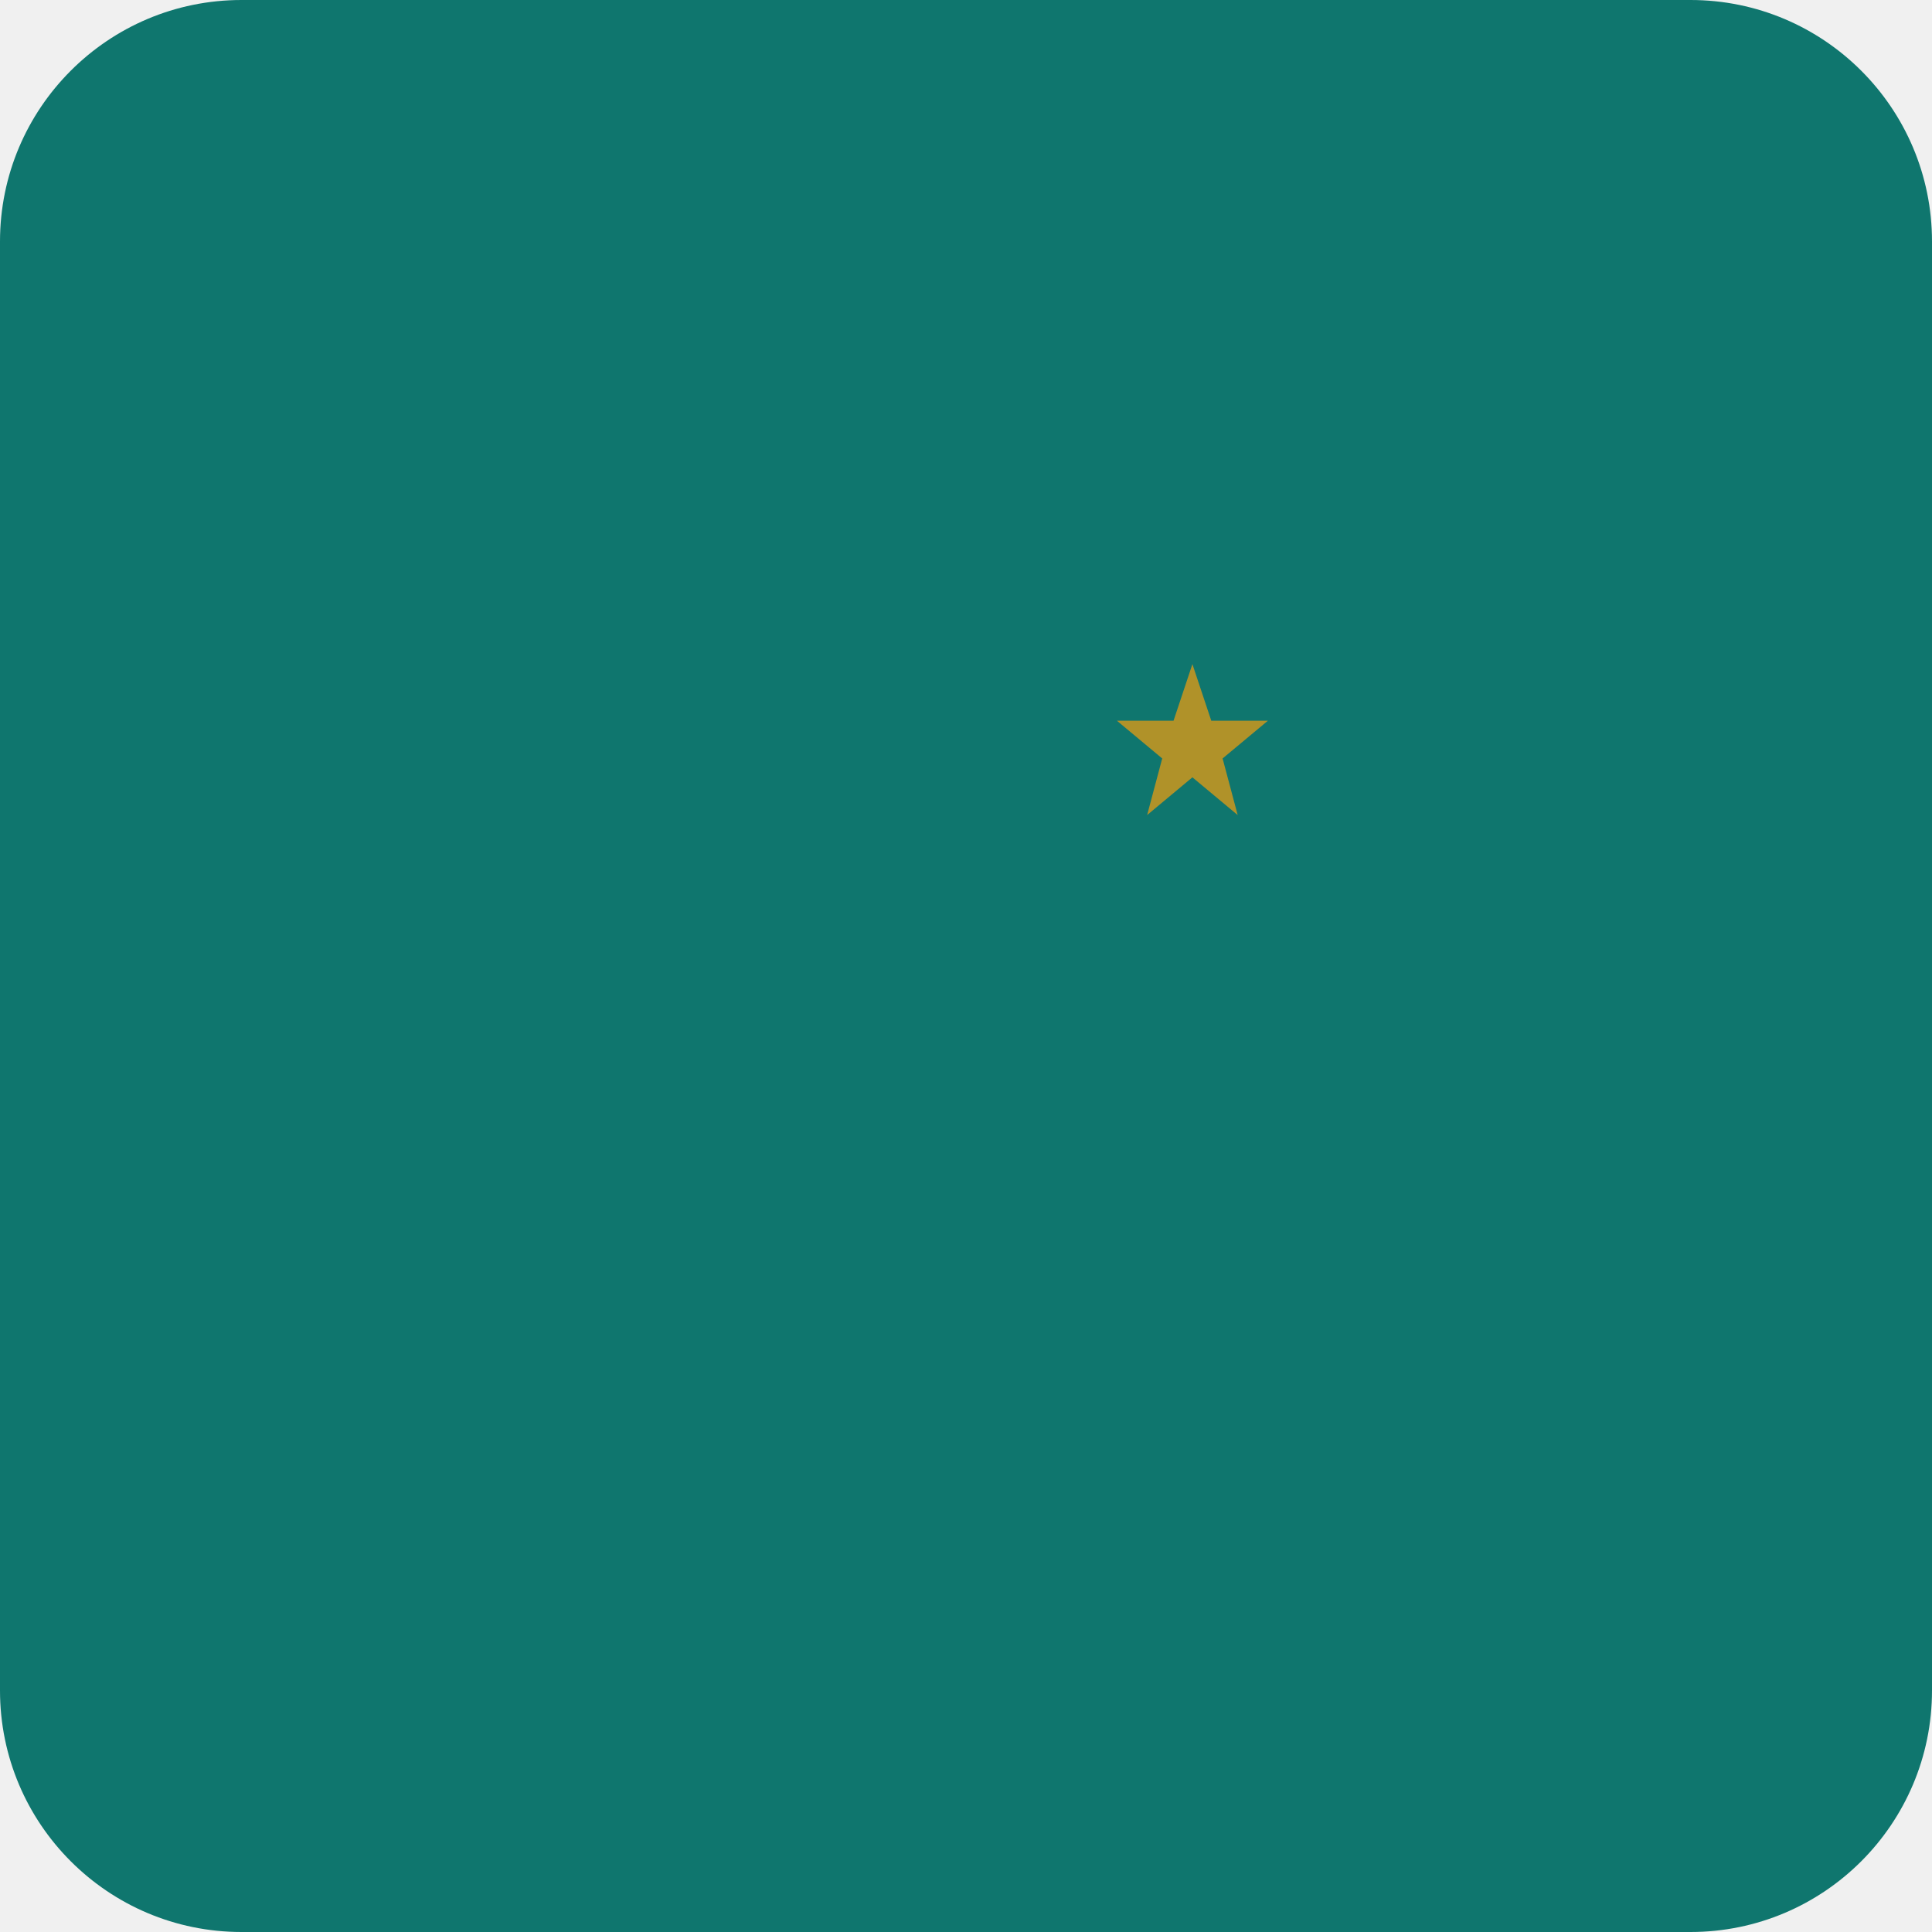
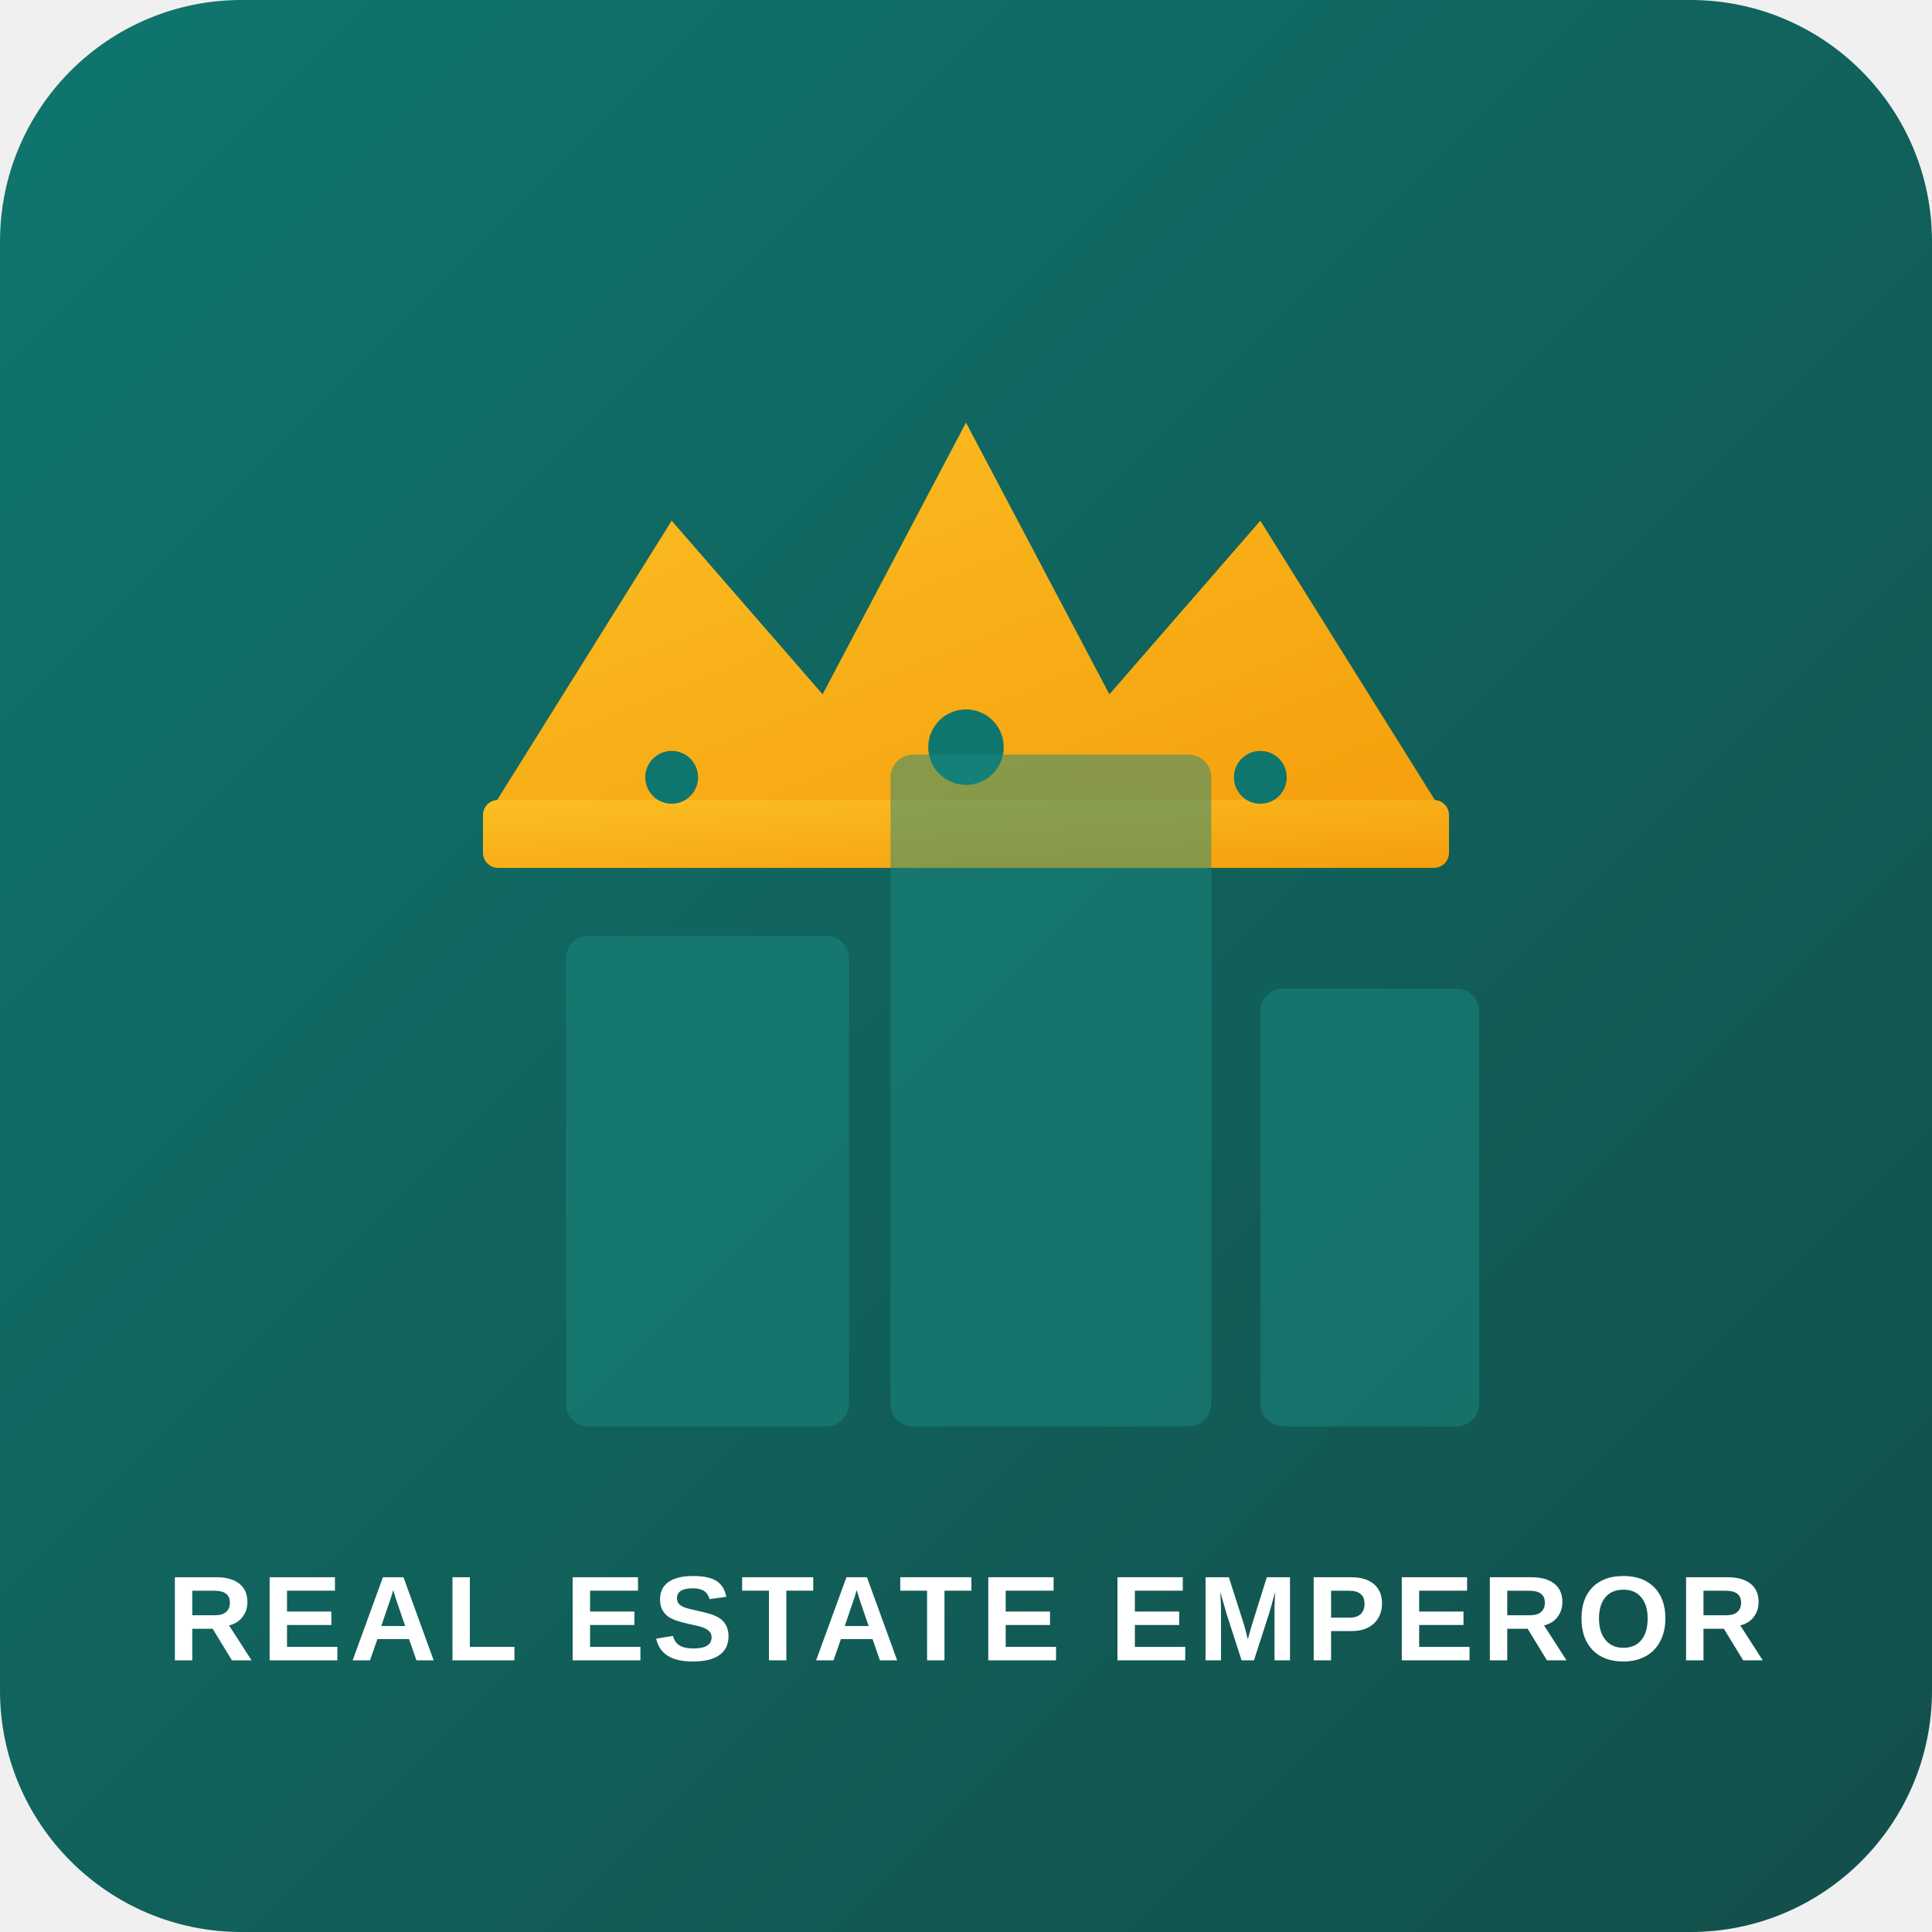
<svg xmlns="http://www.w3.org/2000/svg" viewBox="0 0 512 512">
-   <rect width="512" height="512" rx="64" fill="#0F766E" />
-   <g transform="translate(256,256)">
-     <path d="M0,-120 A120,120 0 1,0 0,120 A90,90 0 1,1 0,-120" fill="#F59E0B" opacity="0.9" />
-     <polygon points="60,-80 65,-65 80,-65 68,-55 72,-40 60,-50 48,-40 52,-55 40,-65 55,-65" fill="#F59E0B" opacity="0.7" />
-   </g>
+   <defs>
+     <linearGradient id="bg" x1="0%" y1="0%" x2="100%" y2="100%">
+       <stop offset="0%" style="stop-color:#0F766E" />
+       <stop offset="100%" style="stop-color:#134E4A" />
+     </linearGradient>
+     <linearGradient id="crown" x1="0%" y1="0%" x2="100%" y2="100%">
+       <stop offset="0%" style="stop-color:#FBBF24" />
+       <stop offset="100%" style="stop-color:#F59E0B" />
+     </linearGradient>
+   </defs>
+   <rect width="512" height="512" rx="64" fill="url(#bg)" />
+   <path d="M128 218 L178 138 L218 184 L256 112 L294 184 L334 138 L384 218 Z" fill="url(#crown)" />
+   <rect x="128" y="212" width="256" height="18" rx="4" fill="url(#crown)" />
+   <circle cx="178" cy="206" r="7" fill="#0F766E" />
+   <circle cx="256" cy="198" r="10" fill="#0F766E" />
+   <circle cx="334" cy="206" r="7" fill="#0F766E" />
+   <rect x="150" y="248" width="75" height="130" rx="6" fill="#1a8a80" opacity="0.5" />
+   <rect x="236" y="200" width="85" height="178" rx="6" fill="#1a8a80" opacity="0.5" />
+   <rect x="334" y="262" width="58" height="116" rx="6" fill="#1a8a80" opacity="0.5" />
+   <text x="256" y="440" text-anchor="middle" font-family="Arial, sans-serif" font-size="32" font-weight="bold" fill="white" letter-spacing="2">REAL ESTATE EMPEROR</text>
</svg>
